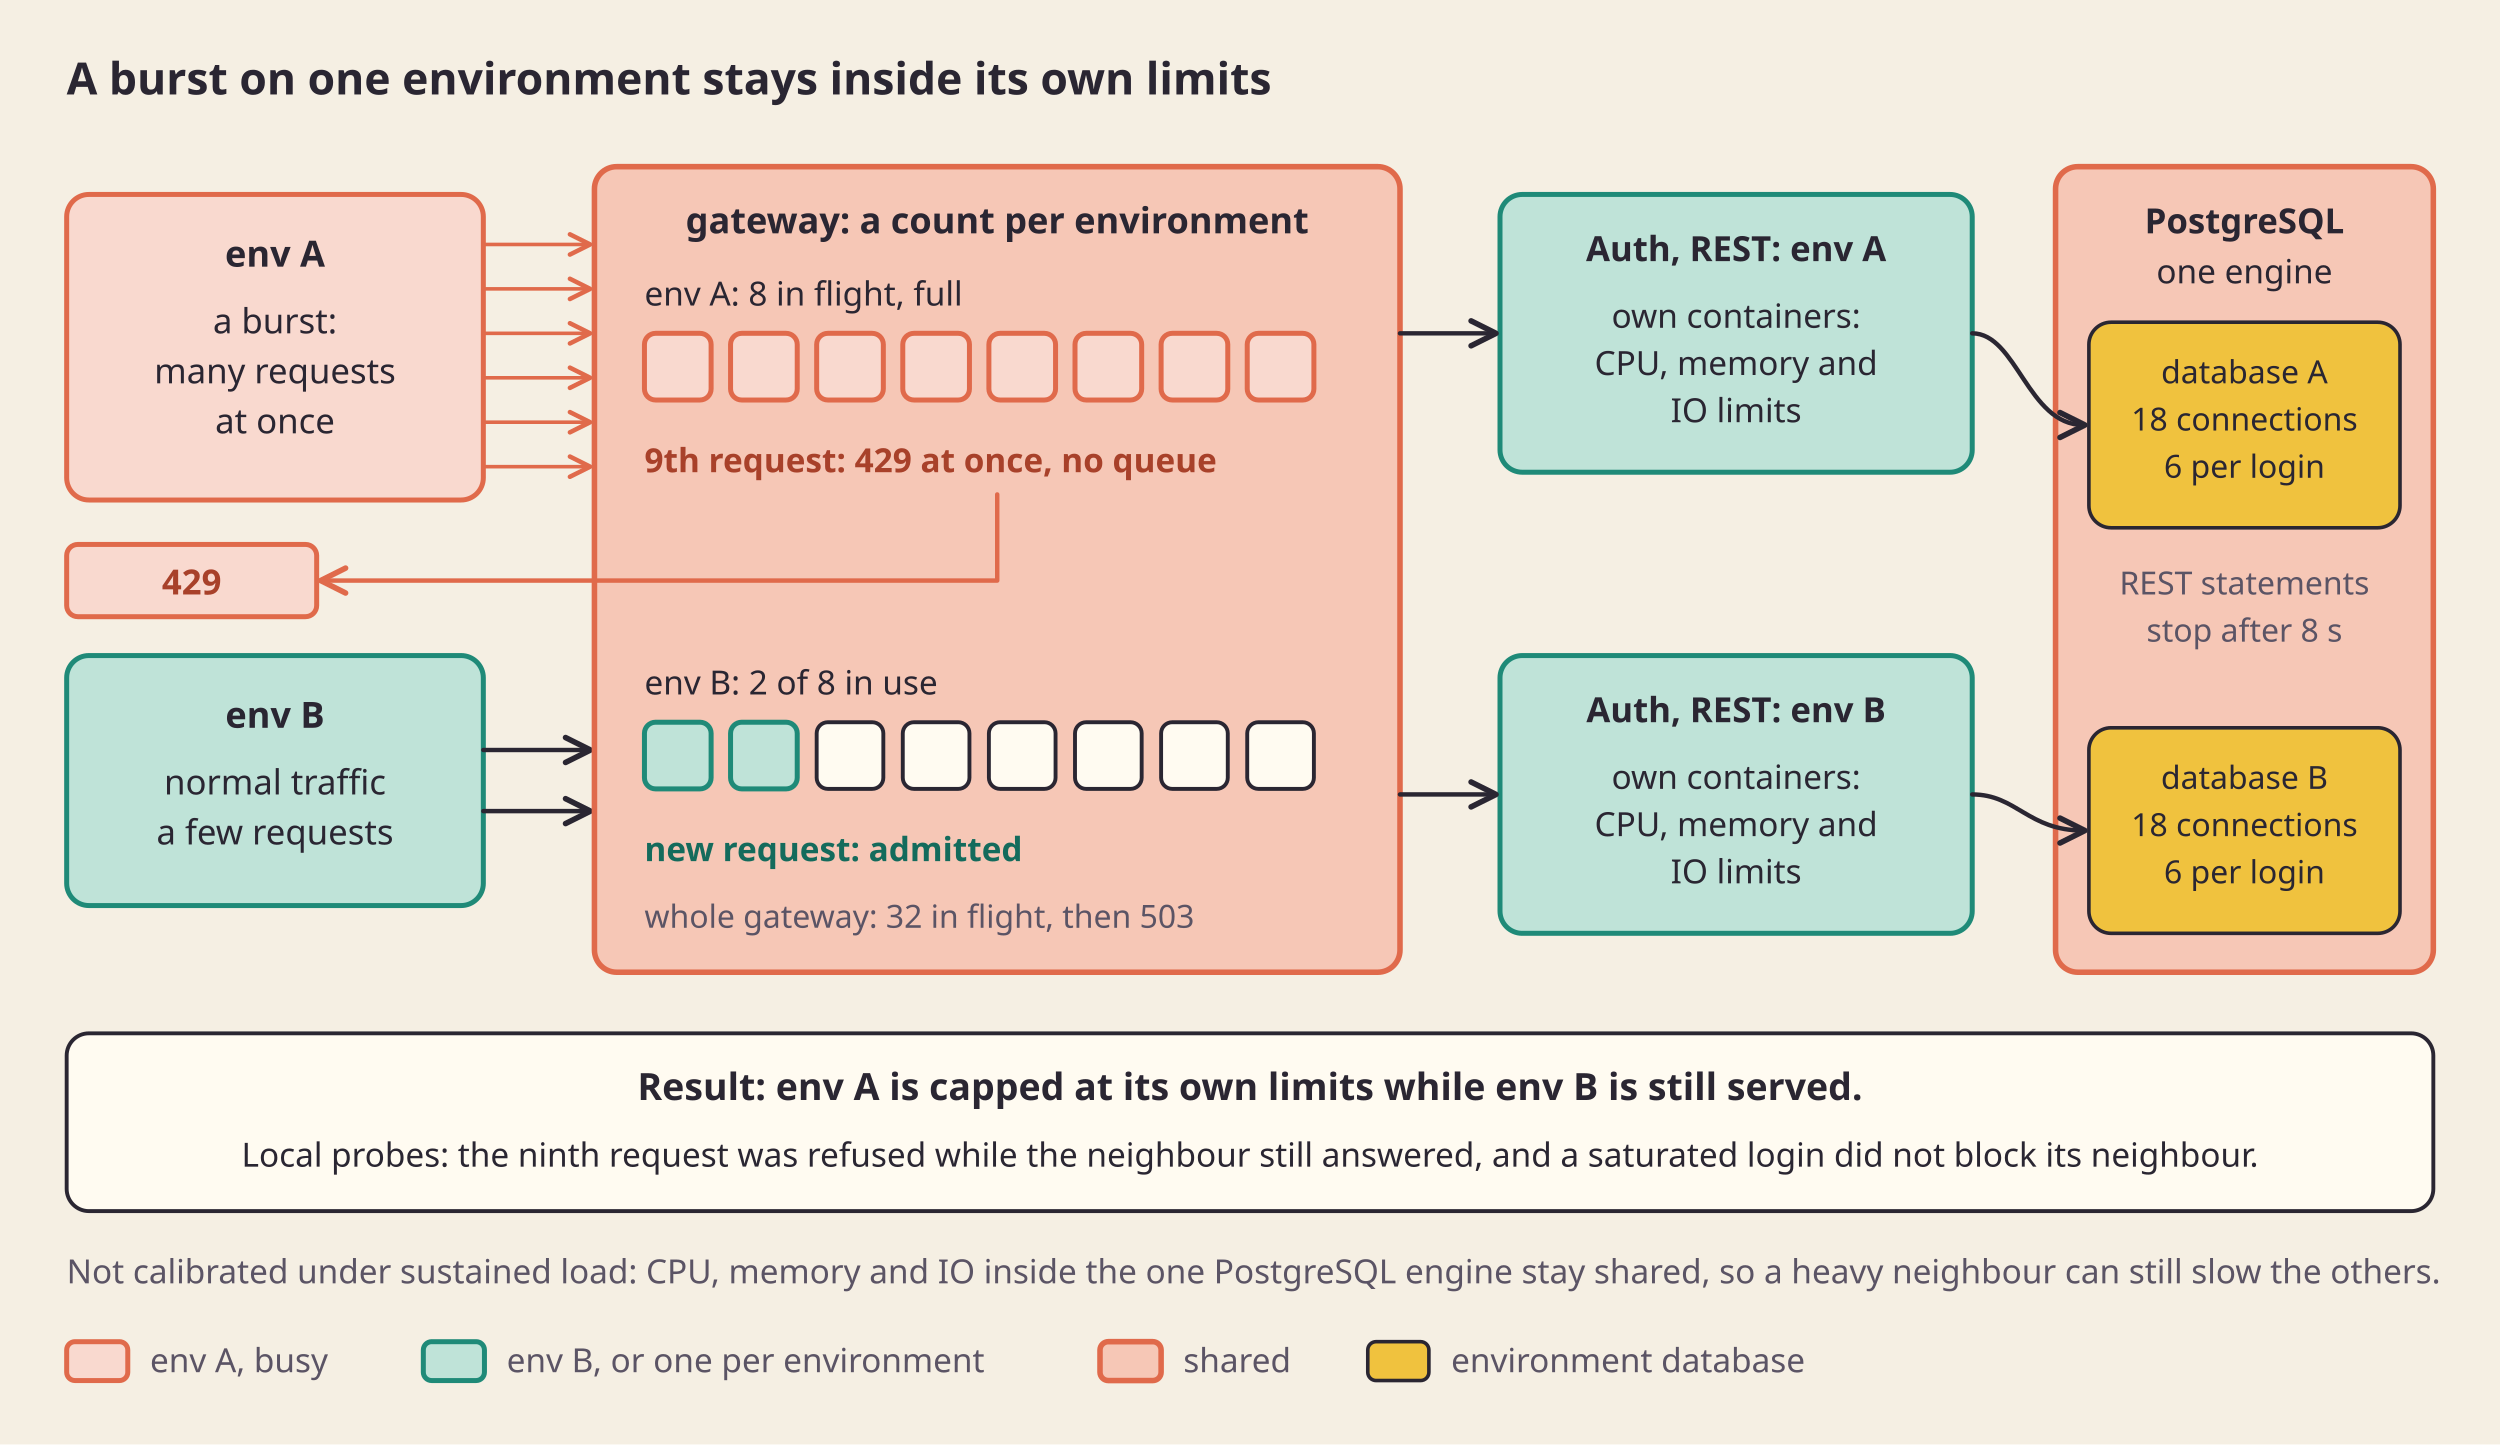
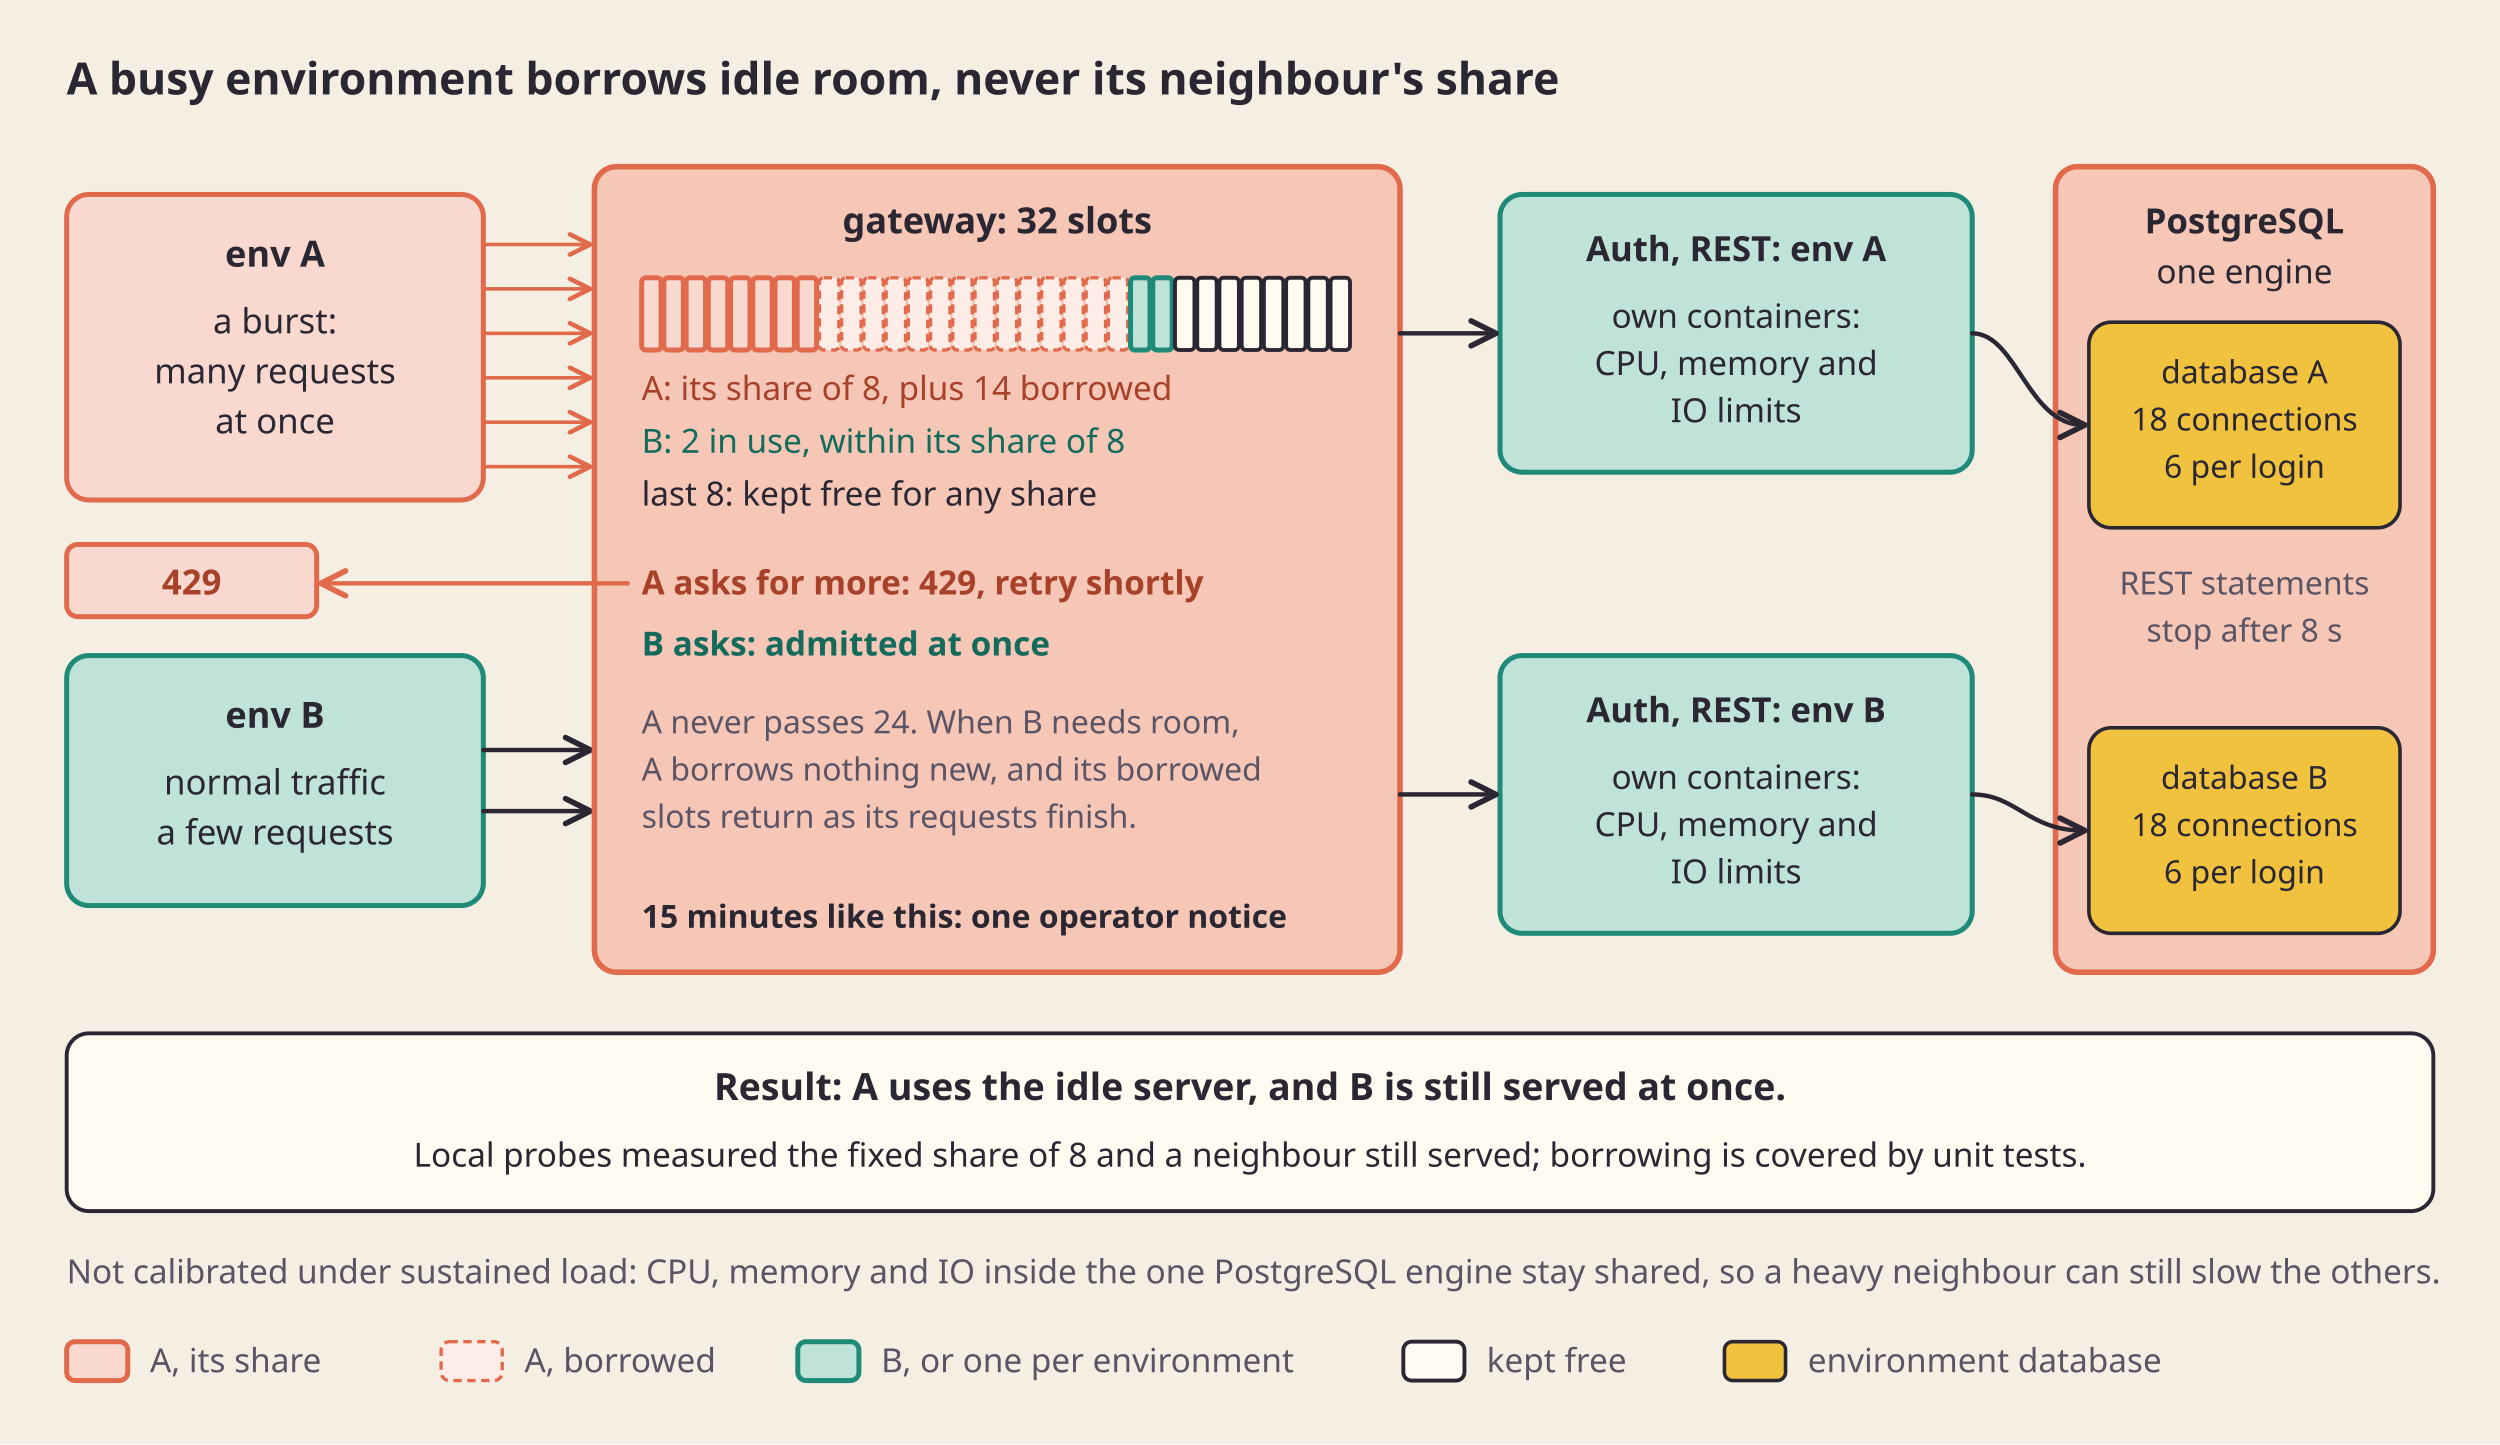
<svg xmlns="http://www.w3.org/2000/svg" viewBox="0 0 900 520" width="900" height="520" role="img" aria-labelledby="loadise-t loadise-d" xml:lang="en">
  <defs>
    <marker id="loadise-i" viewBox="0 0 10 10" refX="8.5" refY="5" markerWidth="7" markerHeight="7" orient="auto-start-reverse">
      <path d="M1 1 L9 5 L1 9" fill="none" stroke="#2A2632" stroke-width="1.8" stroke-linecap="round" stroke-linejoin="round" />
    </marker>
    <marker id="loadise-c" viewBox="0 0 10 10" refX="8.5" refY="5" markerWidth="7" markerHeight="7" orient="auto-start-reverse">
      <path d="M1 1 L9 5 L1 9" fill="none" stroke="#E06A4B" stroke-width="1.8" stroke-linecap="round" stroke-linejoin="round" />
    </marker>
  </defs>
  <rect x="0" y="0" width="900" height="520" fill="#F5EFE3" />
  <g font-family="system-ui, sans-serif" fill="#2A2632" text-anchor="middle">
-     <text x="24" y="34" font-size="16" font-weight="700" text-anchor="start">A burst on one environment stays inside its own limits</text>
+     <text x="24" y="34" font-size="16" font-weight="700" text-anchor="start">A busy environment borrows idle room, never its neighbour's share</text>
    <rect x="24" y="70" width="150" height="110" rx="8" fill="#F9D9CF" stroke="#E06A4B" stroke-width="1.8" />
    <text x="99" y="96" font-size="13" font-weight="700">env A</text>
    <text x="99" y="120" font-size="12.5">a burst:</text>
    <text x="99" y="138" font-size="12.5">many requests</text>
    <text x="99" y="156" font-size="12.5">at once</text>
    <rect x="24" y="236" width="150" height="90" rx="8" fill="#BFE3D8" stroke="#1F8A78" stroke-width="1.8" />
    <text x="99" y="262" font-size="13" font-weight="700">env B</text>
    <text x="99" y="286" font-size="12.5">normal traffic</text>
    <text x="99" y="304" font-size="12.5">a few requests</text>
    <path d="M174 88 L212 88" fill="none" stroke="#E06A4B" stroke-width="1.3" stroke-linecap="round" stroke-linejoin="round" marker-end="url(#loadise-c)" />
    <path d="M174 104 L212 104" fill="none" stroke="#E06A4B" stroke-width="1.3" stroke-linecap="round" stroke-linejoin="round" marker-end="url(#loadise-c)" />
    <path d="M174 120 L212 120" fill="none" stroke="#E06A4B" stroke-width="1.3" stroke-linecap="round" stroke-linejoin="round" marker-end="url(#loadise-c)" />
    <path d="M174 136 L212 136" fill="none" stroke="#E06A4B" stroke-width="1.3" stroke-linecap="round" stroke-linejoin="round" marker-end="url(#loadise-c)" />
    <path d="M174 152 L212 152" fill="none" stroke="#E06A4B" stroke-width="1.3" stroke-linecap="round" stroke-linejoin="round" marker-end="url(#loadise-c)" />
    <path d="M174 168 L212 168" fill="none" stroke="#E06A4B" stroke-width="1.3" stroke-linecap="round" stroke-linejoin="round" marker-end="url(#loadise-c)" />
    <path d="M174 270 L212 270" fill="none" stroke="#2A2632" stroke-width="1.6" stroke-linecap="round" stroke-linejoin="round" marker-end="url(#loadise-i)" />
    <path d="M174 292 L212 292" fill="none" stroke="#2A2632" stroke-width="1.6" stroke-linecap="round" stroke-linejoin="round" marker-end="url(#loadise-i)" />
    <rect x="214" y="60" width="290" height="290" rx="8" fill="#F6C7B6" stroke="#E06A4B" stroke-width="2" />
-     <text x="359" y="84" font-size="13" font-weight="700">gateway: a count per environment</text>
-     <text x="232" y="110" font-size="12" text-anchor="start">env A: 8 in flight, full</text>
-     <rect x="232" y="120" width="24" height="24" rx="4" fill="#F9D9CF" stroke="#E06A4B" stroke-width="1.8" />
-     <rect x="263" y="120" width="24" height="24" rx="4" fill="#F9D9CF" stroke="#E06A4B" stroke-width="1.8" />
-     <rect x="294" y="120" width="24" height="24" rx="4" fill="#F9D9CF" stroke="#E06A4B" stroke-width="1.8" />
-     <rect x="325" y="120" width="24" height="24" rx="4" fill="#F9D9CF" stroke="#E06A4B" stroke-width="1.8" />
-     <rect x="356" y="120" width="24" height="24" rx="4" fill="#F9D9CF" stroke="#E06A4B" stroke-width="1.8" />
-     <rect x="387" y="120" width="24" height="24" rx="4" fill="#F9D9CF" stroke="#E06A4B" stroke-width="1.8" />
-     <rect x="418" y="120" width="24" height="24" rx="4" fill="#F9D9CF" stroke="#E06A4B" stroke-width="1.8" />
-     <rect x="449" y="120" width="24" height="24" rx="4" fill="#F9D9CF" stroke="#E06A4B" stroke-width="1.8" />
-     <text x="232" y="170" font-size="12" font-weight="700" fill="#A8412A" text-anchor="start">9th request: 429 at once, no queue</text>
-     <text x="232" y="250" font-size="12" text-anchor="start">env B: 2 of 8 in use</text>
-     <rect x="232" y="260" width="24" height="24" rx="4" fill="#BFE3D8" stroke="#1F8A78" stroke-width="1.8" />
-     <rect x="263" y="260" width="24" height="24" rx="4" fill="#BFE3D8" stroke="#1F8A78" stroke-width="1.8" />
-     <rect x="294" y="260" width="24" height="24" rx="4" fill="#FFFBF1" stroke="#2A2632" stroke-width="1.4" />
-     <rect x="325" y="260" width="24" height="24" rx="4" fill="#FFFBF1" stroke="#2A2632" stroke-width="1.4" />
-     <rect x="356" y="260" width="24" height="24" rx="4" fill="#FFFBF1" stroke="#2A2632" stroke-width="1.4" />
-     <rect x="387" y="260" width="24" height="24" rx="4" fill="#FFFBF1" stroke="#2A2632" stroke-width="1.4" />
-     <rect x="418" y="260" width="24" height="24" rx="4" fill="#FFFBF1" stroke="#2A2632" stroke-width="1.4" />
-     <rect x="449" y="260" width="24" height="24" rx="4" fill="#FFFBF1" stroke="#2A2632" stroke-width="1.4" />
-     <text x="232" y="310" font-size="12" font-weight="700" fill="#146B5C" text-anchor="start">new request: admitted</text>
-     <text x="232" y="334" font-size="11.5" fill="#5B5465" text-anchor="start">whole gateway: 32 in flight, then 503</text>
-     <path d="M359 178 L359 209 L116 209" fill="none" stroke="#E06A4B" stroke-width="1.6" stroke-linecap="round" stroke-linejoin="round" marker-end="url(#loadise-c)" />
+     <text x="359" y="84" font-size="13" font-weight="700">gateway: 32 slots</text>
+     <rect x="231" y="100" width="7" height="26" rx="1.5" fill="#F9D9CF" stroke="#E06A4B" stroke-width="1.8" />
+     <rect x="239" y="100" width="7" height="26" rx="1.5" fill="#F9D9CF" stroke="#E06A4B" stroke-width="1.8" />
+     <rect x="247" y="100" width="7" height="26" rx="1.5" fill="#F9D9CF" stroke="#E06A4B" stroke-width="1.8" />
+     <rect x="255" y="100" width="7" height="26" rx="1.5" fill="#F9D9CF" stroke="#E06A4B" stroke-width="1.8" />
+     <rect x="263" y="100" width="7" height="26" rx="1.5" fill="#F9D9CF" stroke="#E06A4B" stroke-width="1.8" />
+     <rect x="271" y="100" width="7" height="26" rx="1.5" fill="#F9D9CF" stroke="#E06A4B" stroke-width="1.8" />
+     <rect x="279" y="100" width="7" height="26" rx="1.5" fill="#F9D9CF" stroke="#E06A4B" stroke-width="1.8" />
+     <rect x="287" y="100" width="7" height="26" rx="1.5" fill="#F9D9CF" stroke="#E06A4B" stroke-width="1.8" />
+     <rect x="295" y="100" width="7" height="26" rx="1.5" fill="#FDEDE6" stroke="#E06A4B" stroke-width="1.2" stroke-dasharray="3 2" />
+     <rect x="303" y="100" width="7" height="26" rx="1.5" fill="#FDEDE6" stroke="#E06A4B" stroke-width="1.2" stroke-dasharray="3 2" />
+     <rect x="311" y="100" width="7" height="26" rx="1.5" fill="#FDEDE6" stroke="#E06A4B" stroke-width="1.2" stroke-dasharray="3 2" />
+     <rect x="319" y="100" width="7" height="26" rx="1.5" fill="#FDEDE6" stroke="#E06A4B" stroke-width="1.2" stroke-dasharray="3 2" />
+     <rect x="327" y="100" width="7" height="26" rx="1.5" fill="#FDEDE6" stroke="#E06A4B" stroke-width="1.2" stroke-dasharray="3 2" />
+     <rect x="335" y="100" width="7" height="26" rx="1.5" fill="#FDEDE6" stroke="#E06A4B" stroke-width="1.2" stroke-dasharray="3 2" />
+     <rect x="343" y="100" width="7" height="26" rx="1.5" fill="#FDEDE6" stroke="#E06A4B" stroke-width="1.2" stroke-dasharray="3 2" />
+     <rect x="351" y="100" width="7" height="26" rx="1.5" fill="#FDEDE6" stroke="#E06A4B" stroke-width="1.2" stroke-dasharray="3 2" />
+     <rect x="359" y="100" width="7" height="26" rx="1.5" fill="#FDEDE6" stroke="#E06A4B" stroke-width="1.2" stroke-dasharray="3 2" />
+     <rect x="367" y="100" width="7" height="26" rx="1.5" fill="#FDEDE6" stroke="#E06A4B" stroke-width="1.2" stroke-dasharray="3 2" />
+     <rect x="375" y="100" width="7" height="26" rx="1.5" fill="#FDEDE6" stroke="#E06A4B" stroke-width="1.2" stroke-dasharray="3 2" />
+     <rect x="383" y="100" width="7" height="26" rx="1.5" fill="#FDEDE6" stroke="#E06A4B" stroke-width="1.2" stroke-dasharray="3 2" />
+     <rect x="391" y="100" width="7" height="26" rx="1.5" fill="#FDEDE6" stroke="#E06A4B" stroke-width="1.2" stroke-dasharray="3 2" />
+     <rect x="399" y="100" width="7" height="26" rx="1.5" fill="#FDEDE6" stroke="#E06A4B" stroke-width="1.2" stroke-dasharray="3 2" />
+     <rect x="407" y="100" width="7" height="26" rx="1.5" fill="#BFE3D8" stroke="#1F8A78" stroke-width="1.8" />
+     <rect x="415" y="100" width="7" height="26" rx="1.5" fill="#BFE3D8" stroke="#1F8A78" stroke-width="1.8" />
+     <rect x="423" y="100" width="7" height="26" rx="1.5" fill="#FFFBF1" stroke="#2A2632" stroke-width="1.4" />
+     <rect x="431" y="100" width="7" height="26" rx="1.5" fill="#FFFBF1" stroke="#2A2632" stroke-width="1.4" />
+     <rect x="439" y="100" width="7" height="26" rx="1.5" fill="#FFFBF1" stroke="#2A2632" stroke-width="1.4" />
+     <rect x="447" y="100" width="7" height="26" rx="1.5" fill="#FFFBF1" stroke="#2A2632" stroke-width="1.4" />
+     <rect x="455" y="100" width="7" height="26" rx="1.5" fill="#FFFBF1" stroke="#2A2632" stroke-width="1.4" />
+     <rect x="463" y="100" width="7" height="26" rx="1.5" fill="#FFFBF1" stroke="#2A2632" stroke-width="1.4" />
+     <rect x="471" y="100" width="7" height="26" rx="1.5" fill="#FFFBF1" stroke="#2A2632" stroke-width="1.4" />
+     <rect x="479" y="100" width="7" height="26" rx="1.5" fill="#FFFBF1" stroke="#2A2632" stroke-width="1.4" />
+     <text x="231" y="144" font-size="12" fill="#A8412A" text-anchor="start">A: its share of 8, plus 14 borrowed</text>
+     <text x="231" y="163" font-size="12" fill="#146B5C" text-anchor="start">B: 2 in use, within its share of 8</text>
+     <text x="231" y="182" font-size="12" text-anchor="start">last 8: kept free for any share</text>
+     <text x="231" y="214" font-size="12" font-weight="700" fill="#A8412A" text-anchor="start">A asks for more: 429, retry shortly</text>
+     <text x="231" y="236" font-size="12" font-weight="700" fill="#146B5C" text-anchor="start">B asks: admitted at once</text>
+     <text x="231" y="264" font-size="11.5" fill="#5B5465" text-anchor="start">A never passes 24. When B needs room,</text>
+     <text x="231" y="281" font-size="11.5" fill="#5B5465" text-anchor="start">A borrows nothing new, and its borrowed</text>
+     <text x="231" y="298" font-size="11.5" fill="#5B5465" text-anchor="start">slots return as its requests finish.</text>
+     <text x="231" y="334" font-size="11.5" font-weight="700" text-anchor="start">15 minutes like this: one operator notice</text>
+     <path d="M226 210 L116 210" fill="none" stroke="#E06A4B" stroke-width="1.6" stroke-linecap="round" stroke-linejoin="round" marker-end="url(#loadise-c)" />
    <rect x="24" y="196" width="90" height="26" rx="4" fill="#F9D9CF" stroke="#E06A4B" stroke-width="1.8" />
    <text x="69" y="214" font-size="12.5" font-weight="700" fill="#A8412A">429</text>
    <rect x="540" y="70" width="170" height="100" rx="8" fill="#BFE3D8" stroke="#1F8A78" stroke-width="1.8" />
    <text x="625" y="94" font-size="12.5" font-weight="700">Auth, REST: env A</text>
    <text x="625" y="118" font-size="12">own containers:</text>
    <text x="625" y="135" font-size="12">CPU, memory and</text>
    <text x="625" y="152" font-size="12">IO limits</text>
    <rect x="540" y="236" width="170" height="100" rx="8" fill="#BFE3D8" stroke="#1F8A78" stroke-width="1.8" />
    <text x="625" y="260" font-size="12.5" font-weight="700">Auth, REST: env B</text>
    <text x="625" y="284" font-size="12">own containers:</text>
    <text x="625" y="301" font-size="12">CPU, memory and</text>
    <text x="625" y="318" font-size="12">IO limits</text>
    <path d="M504 120 L538 120" fill="none" stroke="#2A2632" stroke-width="1.6" stroke-linecap="round" stroke-linejoin="round" marker-end="url(#loadise-i)" />
    <path d="M504 286 L538 286" fill="none" stroke="#2A2632" stroke-width="1.6" stroke-linecap="round" stroke-linejoin="round" marker-end="url(#loadise-i)" />
    <rect x="740" y="60" width="136" height="290" rx="8" fill="#F6C7B6" stroke="#E06A4B" stroke-width="2" />
    <text x="808" y="84" font-size="12.5" font-weight="700">PostgreSQL</text>
    <text x="808" y="102" font-size="12">one engine</text>
    <rect x="752" y="116" width="112" height="74" rx="8" fill="#F0C23E" stroke="#2A2632" stroke-width="1.3" />
    <text x="808" y="138" font-size="11.5">database A</text>
    <text x="808" y="155" font-size="11.5">18 connections</text>
    <text x="808" y="172" font-size="11.5">6 per login</text>
    <rect x="752" y="262" width="112" height="74" rx="8" fill="#F0C23E" stroke="#2A2632" stroke-width="1.3" />
    <text x="808" y="284" font-size="11.5">database B</text>
    <text x="808" y="301" font-size="11.5">18 connections</text>
    <text x="808" y="318" font-size="11.5">6 per login</text>
    <text x="808" y="214" font-size="11.5" fill="#5B5465">REST statements</text>
    <text x="808" y="231" font-size="11.5" fill="#5B5465">stop after 8 s</text>
    <path d="M710 120 C726 120 730 153 750 153" fill="none" stroke="#2A2632" stroke-width="1.6" stroke-linecap="round" stroke-linejoin="round" marker-end="url(#loadise-i)" />
    <path d="M710 286 C726 286 730 299 750 299" fill="none" stroke="#2A2632" stroke-width="1.6" stroke-linecap="round" stroke-linejoin="round" marker-end="url(#loadise-i)" />
    <rect x="24" y="372" width="852" height="64" rx="8" fill="#FFFBF1" stroke="#2A2632" stroke-width="1.4" />
-     <text x="450" y="396" font-size="13.5" font-weight="700">Result: env A is capped at its own limits while env B is still served.</text>
-     <text x="450" y="420" font-size="12">Local probes: the ninth request was refused while the neighbour still answered, and a saturated login did not block its neighbour.</text>
+     <text x="450" y="396" font-size="13.5" font-weight="700">Result: A uses the idle server, and B is still served at once.</text>
+     <text x="450" y="420" font-size="12">Local probes measured the fixed share of 8 and a neighbour still served; borrowing is covered by unit tests.</text>
    <text x="24" y="462" font-size="12" fill="#5B5465" text-anchor="start">Not calibrated under sustained load: CPU, memory and IO inside the one PostgreSQL engine stay shared, so a heavy neighbour can still slow the others.</text>
    <rect x="24" y="483" width="22" height="14" rx="3" fill="#F9D9CF" stroke="#E06A4B" stroke-width="1.8" />
-     <text x="54" y="494" font-size="12" fill="#5B5465" text-anchor="start">env A, busy</text>
-     <rect x="152.4" y="483" width="22" height="14" rx="3" fill="#BFE3D8" stroke="#1F8A78" stroke-width="1.8" />
-     <text x="182.4" y="494" font-size="12" fill="#5B5465" text-anchor="start">env B, or one per environment</text>
-     <rect x="396.0" y="483" width="22" height="14" rx="3" fill="#F6C7B6" stroke="#E06A4B" stroke-width="2" />
-     <text x="426.0" y="494" font-size="12" fill="#5B5465" text-anchor="start">shared</text>
-     <rect x="492.4" y="483" width="22" height="14" rx="3" fill="#F0C23E" stroke="#2A2632" stroke-width="1.3" />
-     <text x="522.4" y="494" font-size="12" fill="#5B5465" text-anchor="start">environment database</text>
+     <text x="54" y="494" font-size="12" fill="#5B5465" text-anchor="start">A, its share</text>
+     <rect x="158.8" y="483" width="22" height="14" rx="3" fill="#FDEDE6" stroke="#E06A4B" stroke-width="1.2" stroke-dasharray="3 2" />
+     <text x="188.8" y="494" font-size="12" fill="#5B5465" text-anchor="start">A, borrowed</text>
+     <rect x="287.2" y="483" width="22" height="14" rx="3" fill="#BFE3D8" stroke="#1F8A78" stroke-width="1.8" />
+     <text x="317.2" y="494" font-size="12" fill="#5B5465" text-anchor="start">B, or one per environment</text>
+     <rect x="505.2" y="483" width="22" height="14" rx="3" fill="#FFFBF1" stroke="#2A2632" stroke-width="1.4" />
+     <text x="535.2" y="494" font-size="12" fill="#5B5465" text-anchor="start">kept free</text>
+     <rect x="620.8" y="483" width="22" height="14" rx="3" fill="#F0C23E" stroke="#2A2632" stroke-width="1.3" />
+     <text x="650.8" y="494" font-size="12" fill="#5B5465" text-anchor="start">environment database</text>
  </g>
</svg>
